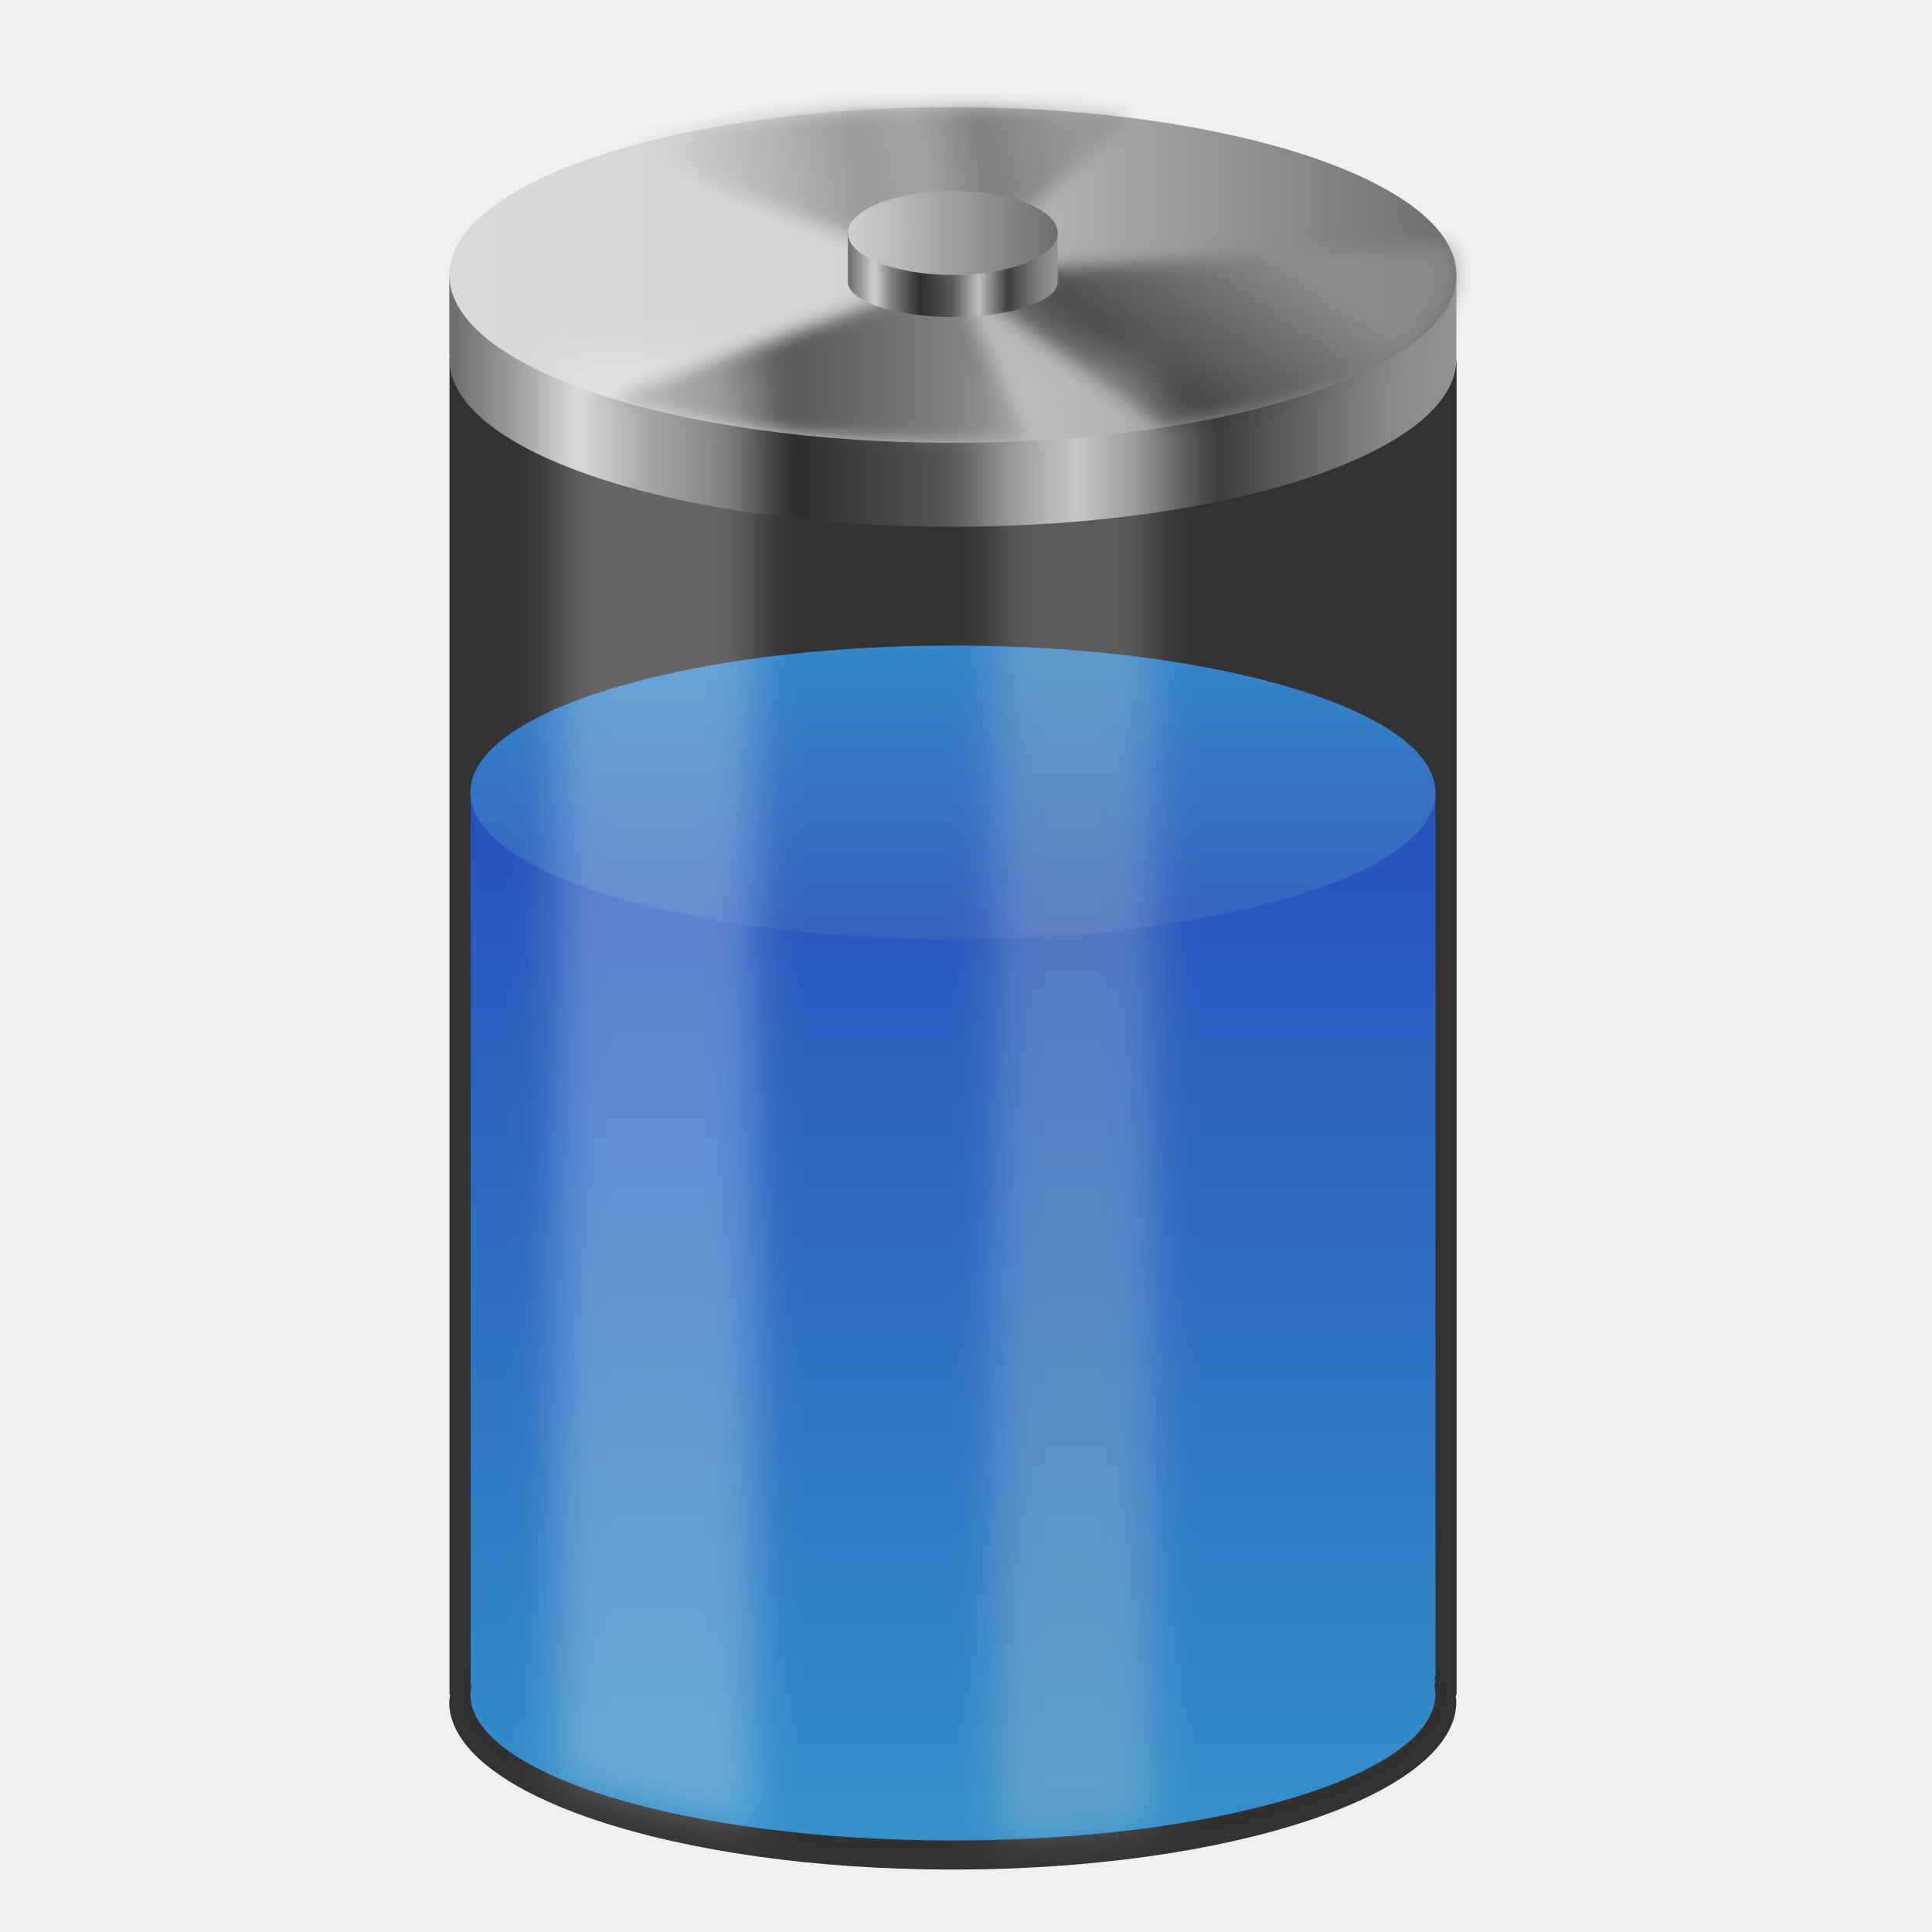
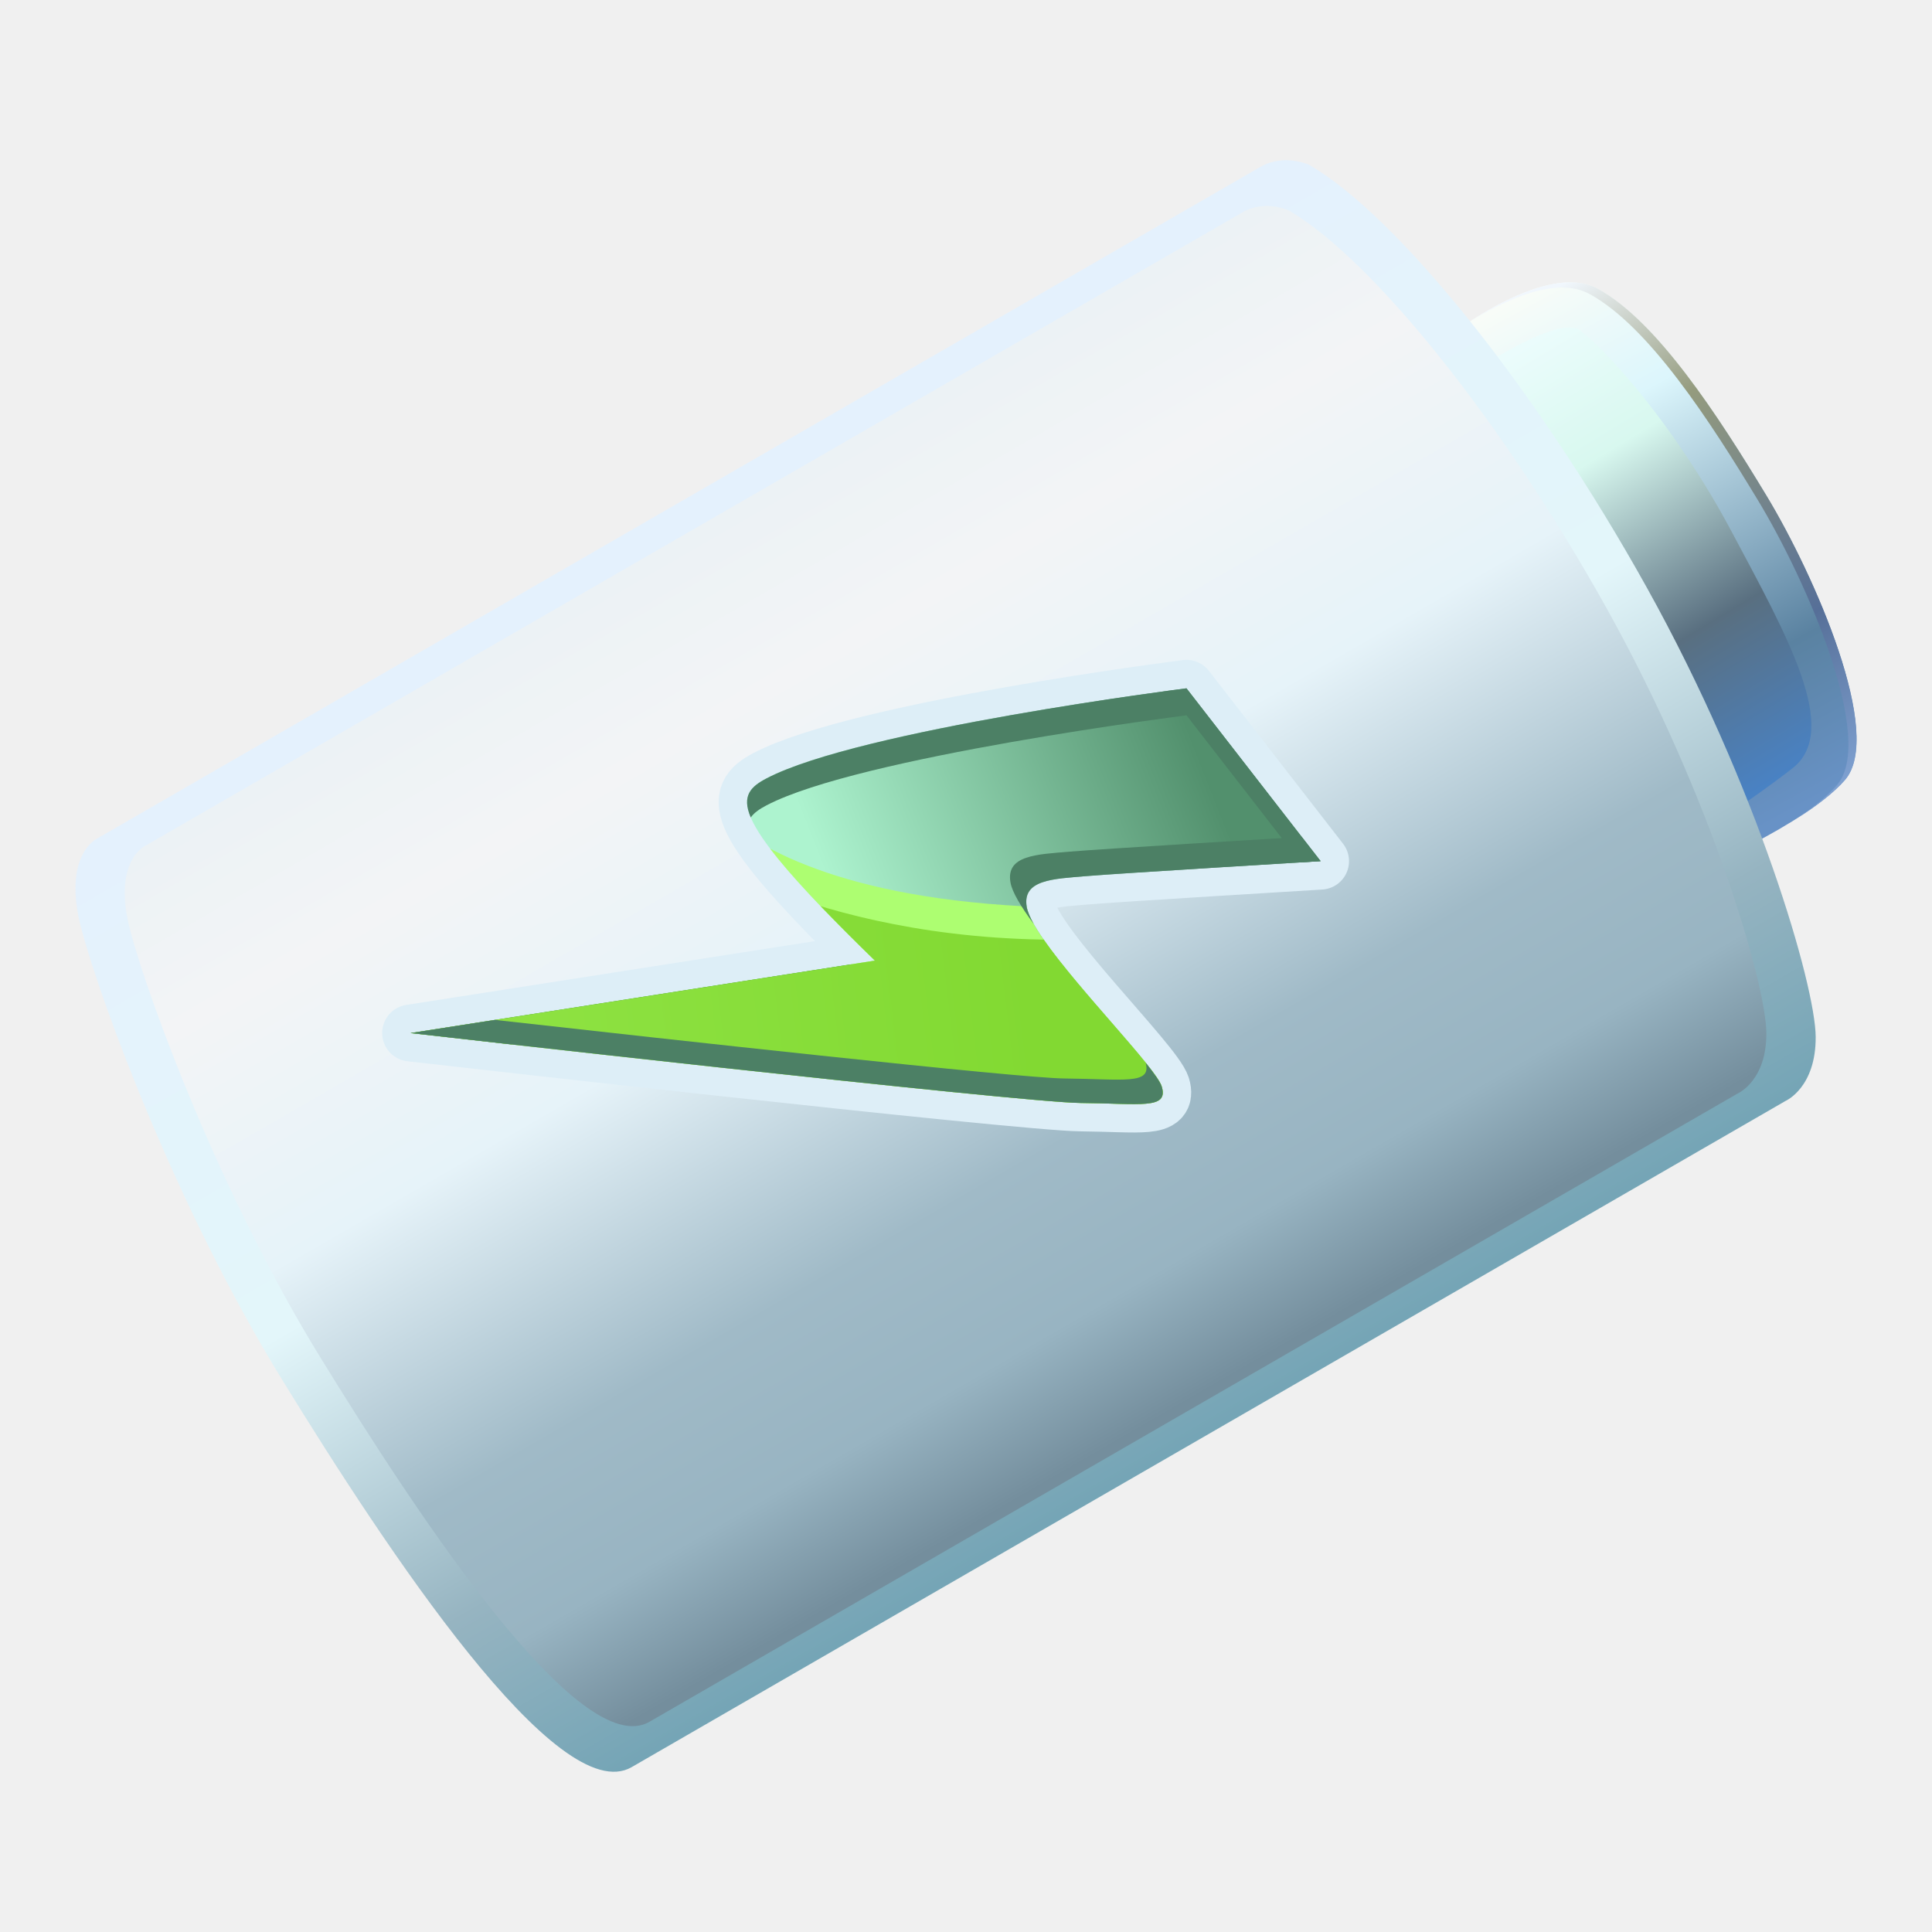
- <svg xmlns="http://www.w3.org/2000/svg" xmlns:xlink="http://www.w3.org/1999/xlink" id="Iterm" width="64" height="64" enable-background="new 0 0 1024 1024" image-rendering="optimizeSpeed" version="1.1" viewBox="0 0 64 64">
+ <svg xmlns="http://www.w3.org/2000/svg" xmlns:xlink="http://www.w3.org/1999/xlink" width="64" height="64" version="1.1" viewBox="0 0 16.933 16.933">
  <defs>
-     <linearGradient id="c">
-       <stop stop-color="#8d8d8d" offset="0" />
-       <stop stop-color="#2d2d2d" offset=".646" />
-       <stop stop-color="#808080" offset="1" />
+     <linearGradient id="linearGradient159554">
+       <stop stop-color="#8ee242" offset="0" />
+       <stop stop-color="#82d932" offset="1" />
    </linearGradient>
-     <linearGradient id="e">
-       <stop stop-color="#6f6f6f" offset="0" />
-       <stop stop-color="#cecfce" offset=".121" />
-       <stop stop-color="#848484" offset=".197" />
-       <stop stop-color="#2d2d2d" offset=".337" />
-       <stop stop-color="#565656" offset=".489" />
-       <stop stop-color="#c0c0c0" offset=".617" />
-       <stop stop-color="#3e3e3e" offset=".757" />
-       <stop stop-color="#848585" offset=".918" />
-       <stop stop-color="#969596" offset="1" />
+     <linearGradient id="linearGradient135298">
+       <stop stop-color="#52906d" offset="0" />
+       <stop stop-color="#adf3cf" offset="1" />
    </linearGradient>
-     <linearGradient id="m" x1="21" x2="45" y1="6" y2="6" gradientTransform="matrix(1.3222 0 0 1.3222 -11.876 .85724)" gradientUnits="userSpaceOnUse">
-       <stop stop-color="#d8d9d9" offset="0" />
-       <stop stop-color="#d4d4d2" offset=".372" />
-       <stop stop-color="#6d6d6d" offset="1" />
+     <linearGradient id="linearGradient110653">
+       <stop stop-color="#ecf2f5" offset="0" />
+       <stop stop-color="#f3f4f6" offset=".171" />
+       <stop stop-color="#e6f3f9" offset=".427" />
+       <stop stop-color="#a0bac7" offset=".711" />
+       <stop stop-color="#98b4c2" offset=".872" />
+       <stop stop-color="#748e9d" offset="1" />
    </linearGradient>
-     <linearGradient id="l" x1="21" x2="45" y1="6" y2="6" gradientTransform="matrix(.27546 0 0 .33056 22.513 5.5201)" gradientUnits="userSpaceOnUse">
-       <stop stop-color="#d0d0d0" offset="0" />
-       <stop stop-color="#6d6d6d" offset="1" />
+     <linearGradient id="linearGradient105830">
+       <stop stop-color="#e4f1fd" offset="0" />
+       <stop stop-color="#e3f6fa" offset=".49" />
+       <stop stop-color="#96b4c1" offset=".803" />
+       <stop stop-color="#75a5b6" offset="1" />
    </linearGradient>
-     <linearGradient id="k" x1="21" x2="45" y1="6" y2="6" gradientTransform="matrix(1.3222,0,0,1.3222,-11.876,3.5017)" gradientUnits="userSpaceOnUse" xlink:href="#e" />
-     <linearGradient id="j" x1="21" x2="45" y1="6" y2="6" gradientTransform="matrix(.27546 0 0 .27546 22.513 7.3951)" gradientUnits="userSpaceOnUse" xlink:href="#e" />
-     <linearGradient id="i" x1="34" x2="25" y1="8" y2="8" gradientTransform="translate(0,8.9806)" gradientUnits="userSpaceOnUse" xlink:href="#c" />
-     <filter id="a" x="-.051" y="-.125" width="1.101" height="1.25" color-interpolation-filters="sRGB">
-       <feGaussianBlur stdDeviation="0.208" />
-     </filter>
-     <linearGradient id="h" x1="38" x2="34" y1="4" y2="9" gradientTransform="translate(0,8.9806)" gradientUnits="userSpaceOnUse" xlink:href="#c" />
-     <linearGradient id="f" x1="35" x2="24.983" y1="3" y2="4.644" gradientTransform="translate(0,8.9806)" gradientUnits="userSpaceOnUse">
-       <stop stop-color="#818181" offset="0" />
-       <stop stop-color="#454545" offset=".222" />
-       <stop stop-color="#838383" offset=".375" />
-       <stop stop-color="#646563" offset=".515" />
-       <stop stop-color="#d6d6d5" offset="1" />
+     <linearGradient id="linearGradient66613">
+       <stop stop-color="#ebfcfc" offset="0" />
+       <stop stop-color="#d8f8ef" offset=".26" />
+       <stop stop-color="#596f80" offset=".65" />
+       <stop stop-color="#4883c8" offset="1" />
    </linearGradient>
-     <linearGradient id="o" x1="32" x2="32" y1="14.831" y2="21.831" gradientTransform="matrix(1.3222 0 0 1.3222 -10.747 .90394)" gradientUnits="userSpaceOnUse">
-       <stop stop-color="#3487c8" offset="0" />
-       <stop stop-color="#3761bf" offset="1" />
+     <linearGradient id="linearGradient35756">
+       <stop stop-color="#f1f7fd" offset="0" />
+       <stop stop-color="#949b7e" offset=".275" />
+       <stop stop-color="#566f98" offset=".719" />
+       <stop stop-color="#7ea0d0" offset="1" />
    </linearGradient>
-     <linearGradient id="n" x1="32" x2="32" y1="18.178" y2="43.309" gradientTransform="matrix(1.3222 0 0 1.3222 -10.747 .90394)" gradientUnits="userSpaceOnUse">
-       <stop stop-color="#2850bb" offset="0" />
-       <stop stop-color="#3491cb" stop-opacity=".996" offset="1" />
+     <linearGradient id="linearGradient8781">
+       <stop stop-color="#6892c6" offset="0" />
+       <stop stop-color="#5a82a1" offset=".258" />
+       <stop stop-color="#dcf6fc" offset=".759" />
+       <stop stop-color="#f8fcf8" offset="1" />
    </linearGradient>
-     <filter id="s" x="-.039" y="-.129" width="1.078" height="1.257" color-interpolation-filters="sRGB">
-       <feGaussianBlur stdDeviation="0.375" />
-     </filter>
-     <filter id="q" x="-.257" y="-.034" width="1.514" height="1.068" color-interpolation-filters="sRGB">
-       <feGaussianBlur stdDeviation="0.506" />
-     </filter>
-     <filter id="p" x="-.317" y="-.033" width="1.634" height="1.066" color-interpolation-filters="sRGB">
-       <feGaussianBlur stdDeviation="0.498" />
-     </filter>
+     <linearGradient id="linearGradient8783" x1="58.975" x2="55.07" y1="3.758" y2="-3.389" gradientUnits="userSpaceOnUse" xlink:href="#linearGradient8781" />
+     <linearGradient id="linearGradient35758" x1="210.9" x2="225.83" y1="-13.819" y2="12.34" gradientUnits="userSpaceOnUse" xlink:href="#linearGradient35756" />
+     <linearGradient id="linearGradient66615" x1="55.1" x2="58.802" y1="-2.689" y2="3.435" gradientUnits="userSpaceOnUse" xlink:href="#linearGradient66613" />
+     <linearGradient id="linearGradient105832" x1="43.232" x2="50.706" y1="-.515" y2="12.432" gradientUnits="userSpaceOnUse" xlink:href="#linearGradient105830" />
+     <linearGradient id="linearGradient110655" x1="43.357" x2="50.313" y1=".037" y2="12.085" gradientUnits="userSpaceOnUse" xlink:href="#linearGradient110653" />
+     <linearGradient id="linearGradient135300" x1="50.426" x2="45.343" y1="2.289" y2="4.292" gradientUnits="userSpaceOnUse" xlink:href="#linearGradient135298" />
+     <linearGradient id="linearGradient159556" x1="155.76" x2="182.62" y1="25.058" y2="21.826" gradientUnits="userSpaceOnUse" xlink:href="#linearGradient159554" />
  </defs>
-   <mask>
-     <g id="g">
-       <path d="m969.75 392.05c-1.1-4.35-2.35-9-3.65-13.6-1-3.4-2-6.85-3.15-10.5-1.6-5.15-3.4-10.5-5.3-15.85-6.45-18.25-14.15-36.05-23.15-53.65-3.8-7.4-7.95-14.95-12.3-22.4-20.3-34.5-45.8-67.2-76.35-97.75-72.6-72.6-157.15-116.65-253.65-132.05-16.25-2.6-32.8-4.4-50.05-5.35-9.7-0.55-19.85-0.85-30.1-0.85-9.35 0-18.6 0.25-27.9 0.75-118.35 6.1-220.3 51.95-305.85 137.5q-138.25 138.25-138.25 333.75c0 130.35 46.1 241.65 138.25 333.8 56.7 56.65 120.55 95.9 191.1 117.55 36.75 11.25 74.8 17.85 114.75 19.95h0.4c8.5 0.45 16.6 0.7 24.5 0.7h3c10.3 0 20.5-0.3 30.1-0.8 2.5-0.15 4.75-0.3 6.95-0.45 20.2-1.45 39.9-4.05 58.7-7.7 7.95-1.55 15.8-3.3 23.4-5.15 80.8-20.3 152.15-61.6 214.65-124.1 48.6-48.6 84.4-102.5 107.35-161.8 18.45-47.65 28.65-98.8 30.55-153.5 0.2-6.05 0.3-12.25 0.3-18.5v-3c-0.2-40.65-4.95-79.5-14.3-117z" fill="#fff" />
+   <g>
+     <path d="m53.812-2.627s1.623-1.396 2.449-0.941c0.826 0.455 1.677 1.769 2.351 2.883 0.674 1.114 1.651 3.344 1.097 3.977-0.554 0.633-2.122 1.284-2.122 1.284l-4.548-6.752z" fill="url(#linearGradient8783)" />
+     <path d="m53.87-1.963s1.761-1.319 2.147-1.022c0.386 0.297 1.326 1.334 2.106 2.796 0.797 1.495 1.528 2.79 0.856 3.316-0.672 0.526-1.969 1.359-1.969 1.359l-3.898-5.927z" fill="url(#linearGradient66615)" />
+     <path transform="scale(.26458)" d="m211.18-13.83c-1.754 0.003-3.877 1.134-5.463 2.178 2.034-1.276 4.745-2.522 6.502-1.555 3.124 1.719 6.338 6.687 8.885 10.898 2.547 4.211 6.239 12.639 4.146 15.031-0.523 0.598-1.285 1.2-2.135 1.768 1.02-0.647 1.958-1.349 2.568-2.047 2.092-2.393-1.601-10.82-4.148-15.031-2.547-4.211-5.761-9.179-8.885-10.898-0.439-0.242-0.938-0.345-1.471-0.344zm-8.107 4.088-2.6 1.52 0.014 0.02 2.475-1.447s0.08-0.065 0.111-0.092z" fill="url(#linearGradient35758)" />
+     <path d="m52.24-5.295s-0.352-0.172-0.692 0.024c-0.34 0.197-16.239 9.376-16.239 9.376s-0.504 0.225-0.224 1.272c0.28 1.047 1.336 3.904 2.803 6.291 1.467 2.388 3.855 6 4.88 5.408 1.026-0.592 16.115-9.304 16.115-9.304s0.425-0.185 0.42-0.896c-0.005-0.711-0.81-3.491-2.358-6.272-1.548-2.782-3.467-5.172-4.705-5.898z" fill="url(#linearGradient105832)" />
+     <path d="m51.952-4.66s-0.332-0.163-0.653 0.023c-0.321 0.185-15.319 8.844-15.319 8.844s-0.476 0.212-0.211 1.2c0.265 0.987 1.26 3.683 2.644 5.935 1.384 2.252 3.636 5.66 4.603 5.101 0.967-0.558 15.202-8.777 15.202-8.777s0.401-0.175 0.396-0.845c-0.005-0.671-0.764-3.293-2.224-5.917-1.46-2.624-3.271-4.878-4.439-5.564z" fill="url(#linearGradient110655)" />
+     <path transform="scale(.26458)" d="m168.95 16.055c0.063 0.034 0.124 0.068 0.189 0.102 0.133 0.068 0.268 0.136 0.408 0.203s0.284 0.135 0.432 0.201 0.3 0.132 0.455 0.197c0.156 0.065 0.315 0.129 0.479 0.193 0.164 0.064 0.332 0.127 0.504 0.189 0.172 0.063 0.347 0.125 0.527 0.186s0.364 0.121 0.553 0.18c0.189 0.059 0.382 0.117 0.58 0.174 0.198 0.057 0.401 0.113 0.607 0.168s0.417 0.108 0.633 0.16c0.216 0.052 0.437 0.105 0.662 0.154 0.225 0.05 0.457 0.098 0.691 0.145 0.235 0.047 0.474 0.091 0.719 0.135s0.493 0.086 0.748 0.127c0.255 0.041 0.514 0.08 0.779 0.117 0.265 0.037 0.535 0.072 0.811 0.105 0.275 0.034 0.556 0.066 0.842 0.096 0.286 0.03 0.576 0.058 0.873 0.084 0.297 0.026 0.599 0.049 0.906 0.07s0.621 0.041 0.939 0.059c0.067 0.004 0.137 0.006 0.205 0.01-0.223-1.42 1.424-1.45 3.123-1.598 1.628-0.141 12.391-0.791 12.391-0.791l-7.078-9.121s-17.265 2.182-22.168 4.752c-1.127 0.591-1.656 1.271 0.189 3.703z" fill="#e0eef8" />
+     <path transform="scale(.26458)" d="m171.62 19.094c0.116 0.035 0.218 0.071 0.338 0.105 0.527 0.153 1.084 0.302 1.672 0.445 0.294 0.071 0.597 0.141 0.906 0.209 0.309 0.068 0.624 0.132 0.947 0.195 0.324 0.063 0.656 0.124 0.994 0.182 0.338 0.058 0.684 0.113 1.037 0.164 0.353 0.051 0.713 0.098 1.08 0.143 0.367 0.044 0.74 0.085 1.121 0.121s0.771 0.068 1.166 0.096 0.798 0.05 1.207 0.068c0.409 0.018 0.825 0.031 1.248 0.039 0.019 3.44e-4 0.039-3.22e-4 0.059 0-0.486-0.7-0.822-1.304-0.895-1.725-0.002-0.009-0.002-0.018-0.004-0.027-0.068-0.003-0.138-0.006-0.205-0.01-0.319-0.017-0.632-0.037-0.939-0.059s-0.61-0.044-0.906-0.07c-0.297-0.026-0.587-0.054-0.873-0.084-0.286-0.03-0.567-0.062-0.842-0.096-0.275-0.034-0.546-0.068-0.811-0.105-0.265-0.037-0.525-0.077-0.779-0.117-0.255-0.041-0.503-0.083-0.748-0.127s-0.484-0.088-0.719-0.135c-0.235-0.047-0.466-0.095-0.691-0.145-0.225-0.05-0.446-0.102-0.662-0.154-0.216-0.052-0.426-0.105-0.633-0.16s-0.41-0.111-0.607-0.168c-0.198-0.057-0.391-0.115-0.58-0.174-0.189-0.059-0.372-0.119-0.553-0.18s-0.356-0.123-0.527-0.186c-0.172-0.063-0.34-0.125-0.504-0.189-0.164-0.064-0.323-0.128-0.479-0.193-0.156-0.065-0.307-0.131-0.455-0.197s-0.292-0.134-0.432-0.201-0.276-0.135-0.408-0.203c-0.065-0.033-0.126-0.068-0.189-0.102 0.608 0.801 1.48 1.798 2.666 3.039z" fill="#e0eef8" />
+   </g>
+   <path d="m52.389 4.424-1.873-2.414s-4.568 0.577-5.865 1.257c-0.463 0.243-0.547 0.542 1.514 2.545l-6.484 1.012s8.509 0.969 9.353 0.976c0.844 0.008 1.233 0.094 1.137-0.228-0.096-0.323-1.793-1.972-1.885-2.509-0.066-0.383 0.373-0.391 0.825-0.43 0.431-0.037 3.278-0.209 3.278-0.209z" fill="none" stroke="#ddeef7" stroke-linecap="round" stroke-linejoin="round" stroke-width=".794" />
+   <g>
+     <path d="m52.389 4.424-1.873-2.414s-4.568 0.577-5.865 1.257c-0.463 0.243-0.547 0.542 1.514 2.545l-6.484 1.012s8.509 0.969 9.353 0.976c0.844 0.008 1.233 0.094 1.137-0.228-0.096-0.323-1.793-1.972-1.885-2.509-0.066-0.383 0.373-0.391 0.825-0.43 0.431-0.037 3.278-0.209 3.278-0.209z" fill="url(#linearGradient135300)" />
+     <path transform="scale(.26458)" d="m168.95 16.055c1.019 1.344 2.76 3.221 5.531 5.916l-24.508 3.824s32.162 3.661 35.352 3.689c3.19 0.029 4.659 0.356 4.297-0.863-0.362-1.22-6.775-7.455-7.125-9.484-0.002-0.009-0.002-0.018-0.004-0.027-0.068-0.003-0.138-0.006-0.205-0.01-0.319-0.017-0.632-0.037-0.939-0.059s-0.61-0.044-0.906-0.07c-0.297-0.026-0.587-0.054-0.873-0.084-0.286-0.03-0.567-0.062-0.842-0.096-0.275-0.034-0.546-0.068-0.811-0.105-0.265-0.037-0.525-0.077-0.779-0.117-0.255-0.041-0.503-0.083-0.748-0.127s-0.484-0.088-0.719-0.135c-0.235-0.047-0.466-0.095-0.691-0.145-0.225-0.05-0.446-0.102-0.662-0.154-0.216-0.052-0.426-0.105-0.633-0.16s-0.41-0.111-0.607-0.168c-0.198-0.057-0.391-0.115-0.58-0.174-0.189-0.059-0.372-0.119-0.553-0.18s-0.356-0.123-0.527-0.186c-0.172-0.063-0.34-0.125-0.504-0.189-0.164-0.064-0.323-0.128-0.479-0.193-0.156-0.065-0.307-0.131-0.455-0.197s-0.292-0.134-0.432-0.201-0.276-0.135-0.408-0.203c-0.065-0.033-0.126-0.068-0.189-0.102z" fill="#adfe71" />
+     <path transform="scale(.26458)" d="m190.93 7.6s-17.265 2.182-22.168 4.752c-0.819 0.429-1.325 0.904-0.832 2.064 0.181-0.257 0.476-0.454 0.832-0.641 4.903-2.57 22.168-4.752 22.168-4.752l6.021 7.762c0.176-0.011 1.057-0.064 1.057-0.064zm-17.695 14.566-23.26 3.629s2.123 0.242 5.299 0.598l19.209-2.998c-0.444-0.432-0.855-0.837-1.248-1.228z" fill="#4c8065" />
+     <path transform="scale(.26458)" d="m171.62 19.094c0.803 0.84 1.746 1.789 2.865 2.877l-24.508 3.824s32.162 3.661 35.352 3.689c3.19 0.029 4.659 0.356 4.297-0.863-0.287-0.967-4.373-5.083-6.231-7.76-0.019-3.22e-4 -0.039 3.44e-4 -0.059 0-0.423-0.008-0.839-0.021-1.248-0.039-0.409-0.018-0.812-0.041-1.207-0.068s-0.785-0.059-1.166-0.096-0.754-0.077-1.121-0.121c-0.367-0.044-0.727-0.091-1.08-0.143-0.353-0.051-0.699-0.107-1.037-0.164-0.338-0.058-0.67-0.119-0.994-0.182-0.324-0.063-0.638-0.128-0.947-0.195-0.309-0.068-0.612-0.138-0.906-0.209-0.588-0.143-1.144-0.292-1.672-0.445-0.12-0.035-0.221-0.07-0.338-0.105z" fill="url(#linearGradient159556)" />
+     <path transform="scale(.26458)" d="m197.01 15.438c-0.261 0.016-10.644 0.642-12.252 0.781-1.71 0.148-3.369 0.177-3.119 1.625 0.088 0.511 0.561 1.29 1.225 2.188-0.195-0.348-0.325-0.652-0.367-0.895-0.25-1.448 1.409-1.477 3.119-1.625 1.628-0.141 12.391-0.791 12.391-0.791zm-42.586 9.662-4.451 0.695s32.162 3.661 35.352 3.689c3.19 0.029 4.659 0.356 4.297-0.863-0.072-0.243-0.391-0.69-0.848-1.258 0.323 1.178-1.148 0.857-4.307 0.828-2.375-0.021-20.778-2.054-30.043-3.092z" fill="#4c8065" />
+   </g>
+   <g transform="matrix(.6276 0 0 .6276 -21.305 4.7711)">
+     <g>
+       <path d="m53.812-2.627s1.623-1.396 2.449-0.941c0.826 0.455 1.677 1.769 2.351 2.883 0.674 1.114 1.651 3.344 1.097 3.977-0.554 0.633-2.122 1.284-2.122 1.284l-4.548-6.752z" fill="url(#linearGradient8783)" />
+       <path d="m53.87-1.963s1.761-1.319 2.147-1.022c0.386 0.297 1.326 1.334 2.106 2.796 0.797 1.495 1.528 2.79 0.856 3.316-0.672 0.526-1.969 1.359-1.969 1.359l-3.898-5.927z" fill="url(#linearGradient66615)" />
+       <path transform="scale(.26458)" d="m211.18-13.83c-1.754 0.003-3.877 1.134-5.463 2.178 2.034-1.276 4.745-2.522 6.502-1.555 3.124 1.719 6.338 6.687 8.885 10.898 2.547 4.211 6.239 12.639 4.146 15.031-0.523 0.598-1.285 1.2-2.135 1.768 1.02-0.647 1.958-1.349 2.568-2.047 2.092-2.393-1.601-10.82-4.148-15.031-2.547-4.211-5.761-9.179-8.885-10.898-0.439-0.242-0.938-0.345-1.471-0.344zm-8.107 4.088-2.6 1.52 0.014 0.02 2.475-1.447s0.08-0.065 0.111-0.092z" fill="url(#linearGradient35758)" />
+       <path d="m52.24-5.295s-0.352-0.172-0.692 0.024c-0.34 0.197-16.239 9.376-16.239 9.376s-0.504 0.225-0.224 1.272c0.28 1.047 1.336 3.904 2.803 6.291 1.467 2.388 3.855 6 4.88 5.408 1.026-0.592 16.115-9.304 16.115-9.304s0.425-0.185 0.42-0.896c-0.005-0.711-0.81-3.491-2.358-6.272-1.548-2.782-3.467-5.172-4.705-5.898z" fill="url(#linearGradient105832)" />
+       <path d="m51.952-4.66s-0.332-0.163-0.653 0.023c-0.321 0.185-15.319 8.844-15.319 8.844s-0.476 0.212-0.211 1.2c0.265 0.987 1.26 3.683 2.644 5.935 1.384 2.252 3.636 5.66 4.603 5.101 0.967-0.558 15.202-8.777 15.202-8.777s0.401-0.175 0.396-0.845c-0.005-0.671-0.764-3.293-2.224-5.917-1.46-2.624-3.271-4.878-4.439-5.564z" fill="url(#linearGradient110655)" />
+       <path transform="scale(.26458)" d="m168.95 16.055c0.063 0.034 0.124 0.068 0.189 0.102 0.133 0.068 0.268 0.136 0.408 0.203 0.14 0.067 0.284 0.135 0.432 0.201 0.148 0.066 0.3 0.132 0.455 0.197 0.156 0.065 0.315 0.129 0.479 0.193 0.164 0.064 0.332 0.127 0.504 0.189 0.172 0.063 0.347 0.125 0.527 0.186 0.18 0.061 0.364 0.121 0.553 0.18 0.189 0.059 0.382 0.117 0.58 0.174 0.198 0.057 0.401 0.113 0.607 0.168 0.207 0.055 0.417 0.108 0.633 0.16 0.216 0.052 0.437 0.105 0.662 0.154 0.225 0.05 0.457 0.098 0.691 0.145 0.235 0.047 0.474 0.091 0.719 0.135 0.245 0.044 0.493 0.086 0.748 0.127 0.255 0.041 0.514 0.08 0.779 0.117 0.265 0.037 0.535 0.072 0.811 0.105 0.275 0.034 0.556 0.066 0.842 0.096 0.286 0.03 0.576 0.058 0.873 0.084 0.297 0.026 0.599 0.049 0.906 0.07s0.621 0.041 0.939 0.059c0.067 0.004 0.137 0.006 0.205 0.01-0.223-1.42 1.424-1.45 3.123-1.598 1.628-0.141 12.391-0.791 12.391-0.791l-7.078-9.121s-17.265 2.182-22.168 4.752c-1.127 0.591-1.656 1.271 0.189 3.703z" fill="#e0eef8" />
+       <path transform="scale(.26458)" d="m171.62 19.094c0.116 0.035 0.218 0.071 0.338 0.105 0.527 0.153 1.084 0.302 1.672 0.445 0.294 0.071 0.597 0.141 0.906 0.209 0.309 0.068 0.624 0.132 0.947 0.195 0.324 0.063 0.656 0.124 0.994 0.182 0.338 0.058 0.684 0.113 1.037 0.164 0.353 0.051 0.713 0.098 1.08 0.143 0.367 0.044 0.74 0.085 1.121 0.121 0.381 0.036 0.771 0.068 1.166 0.096s0.798 0.05 1.207 0.068 0.825 0.031 1.248 0.039c0.019 3.44e-4 0.039-3.22e-4 0.059 0-0.486-0.7-0.822-1.304-0.895-1.725-2e-3 -0.009-2e-3 -0.018-4e-3 -0.027-0.068-0.004-0.138-0.006-0.205-0.01-0.319-0.017-0.632-0.037-0.939-0.059s-0.61-0.044-0.906-0.07c-0.297-0.026-0.587-0.054-0.873-0.084-0.286-0.03-0.567-0.062-0.842-0.096s-0.546-0.068-0.811-0.105c-0.265-0.037-0.525-0.077-0.779-0.117-0.255-0.041-0.503-0.083-0.748-0.127-0.245-0.044-0.484-0.088-0.719-0.135-0.235-0.047-0.466-0.095-0.691-0.145-0.225-0.05-0.446-0.102-0.662-0.154-0.216-0.052-0.426-0.105-0.633-0.16-0.207-0.055-0.41-0.111-0.607-0.168-0.198-0.057-0.391-0.115-0.58-0.174-0.189-0.059-0.372-0.119-0.553-0.18-0.18-0.061-0.356-0.123-0.527-0.186-0.172-0.063-0.34-0.125-0.504-0.189-0.164-0.064-0.323-0.128-0.479-0.193-0.156-0.065-0.307-0.131-0.455-0.197-0.148-0.066-0.292-0.134-0.432-0.201-0.14-0.067-0.276-0.135-0.408-0.203-0.065-0.033-0.126-0.068-0.189-0.102 0.608 0.801 1.48 1.798 2.666 3.039z" fill="#e0eef8" />
    </g>
-   </mask>
-   <g transform="matrix(1.0513 0 0 1.0513 -1.6184 -.18192)" fill-rule="evenodd">
-     <g stroke-width="1.322">
-       <path d="m15.884 11.407c-0.1 0-0.181 0.081-0.181 0.181v41.95c0 0.02 0.015 0.034 0.021 0.052a15.867 5.289 0 0 0-0.031 0.204 15.867 5.289 0 0 0 15.867 5.289 15.867 5.289 0 0 0 15.867-5.289 15.867 5.289 0 0 0-0.018-0.183c0.011-0.024 0.028-0.044 0.028-0.072v-41.95c0-0.1-0.081-0.181-0.181-0.181z" fill="#323232" style="paint-order:stroke fill markers" />
-       <path d="m31.564 6.193a15.867 5.289 0 0 0-13.726 2.644h-2.056c-0.047 0-0.085 0.038-0.085 0.085v2.474c0 0.006 0.009 5e-3 0.01 0.01a15.867 5.289 0 0 0-0.01 0.075 15.867 5.289 0 0 0 15.867 5.289 15.867 5.289 0 0 0 15.867-5.289 15.867 5.289 0 0 0-0.008-0.077c6.56e-4 -0.004 0.008-0.003 0.008-0.008v-2.474c0-0.047-0.038-0.085-0.085-0.085h-2.061a15.867 5.289 0 0 0-13.721-2.644z" fill="url(#k)" style="paint-order:stroke fill markers" />
-       <ellipse cx="31.564" cy="8.837" rx="15.867" ry="5.289" fill="url(#m)" style="paint-order:stroke fill markers" />
+     <path d="m52.389 4.424-1.873-2.414s-4.568 0.577-5.865 1.257c-0.463 0.243-0.547 0.542 1.514 2.545l-6.484 1.012s8.509 0.969 9.353 0.976c0.844 0.008 1.233 0.094 1.137-0.228-0.096-0.323-1.793-1.972-1.885-2.509-0.066-0.383 0.373-0.391 0.825-0.43 0.431-0.037 3.278-0.209 3.278-0.209z" fill="none" stroke="#ddeef7" stroke-linecap="round" stroke-linejoin="round" stroke-width=".794" />
+     <g>
+       <path d="m52.389 4.424-1.873-2.414s-4.568 0.577-5.865 1.257c-0.463 0.243-0.547 0.542 1.514 2.545l-6.484 1.012s8.509 0.969 9.353 0.976c0.844 0.008 1.233 0.094 1.137-0.228-0.096-0.323-1.793-1.972-1.885-2.509-0.066-0.383 0.373-0.391 0.825-0.43 0.431-0.037 3.278-0.209 3.278-0.209z" fill="url(#linearGradient135300)" />
+       <path transform="scale(.26458)" d="m168.95 16.055c1.019 1.344 2.76 3.221 5.531 5.916l-24.508 3.824s32.162 3.661 35.352 3.689c3.19 0.029 4.659 0.356 4.297-0.863-0.362-1.22-6.775-7.455-7.125-9.484-2e-3 -0.009-2e-3 -0.018-4e-3 -0.027-0.068-0.004-0.138-0.006-0.205-0.01-0.319-0.017-0.632-0.037-0.939-0.059s-0.61-0.044-0.906-0.07c-0.297-0.026-0.587-0.054-0.873-0.084-0.286-0.03-0.567-0.062-0.842-0.096s-0.546-0.068-0.811-0.105c-0.265-0.037-0.525-0.077-0.779-0.117-0.255-0.041-0.503-0.083-0.748-0.127-0.245-0.044-0.484-0.088-0.719-0.135-0.235-0.047-0.466-0.095-0.691-0.145-0.225-0.05-0.446-0.102-0.662-0.154-0.216-0.052-0.426-0.105-0.633-0.16-0.207-0.055-0.41-0.111-0.607-0.168-0.198-0.057-0.391-0.115-0.58-0.174-0.189-0.059-0.372-0.119-0.553-0.18-0.18-0.061-0.356-0.123-0.527-0.186-0.172-0.063-0.34-0.125-0.504-0.189-0.164-0.064-0.323-0.128-0.479-0.193-0.156-0.065-0.307-0.131-0.455-0.197-0.148-0.066-0.292-0.134-0.432-0.201-0.14-0.067-0.276-0.135-0.408-0.203-0.065-0.033-0.126-0.068-0.189-0.102z" fill="#adfe71" />
+       <path transform="scale(.26458)" d="m190.93 7.6s-17.265 2.182-22.168 4.752c-0.819 0.429-1.325 0.904-0.832 2.064 0.181-0.257 0.476-0.454 0.832-0.641 4.903-2.57 22.168-4.752 22.168-4.752l6.021 7.762c0.176-0.011 1.057-0.064 1.057-0.064zm-17.695 14.566-23.26 3.629s2.123 0.242 5.299 0.598l19.209-2.998c-0.444-0.432-0.855-0.837-1.248-1.228z" fill="#4c8065" />
+       <path transform="scale(.26458)" d="m171.62 19.094c0.803 0.84 1.746 1.789 2.865 2.877l-24.508 3.824s32.162 3.661 35.352 3.689c3.19 0.029 4.659 0.356 4.297-0.863-0.287-0.967-4.373-5.083-6.231-7.76-0.019-3.22e-4 -0.039 3.44e-4 -0.059 0-0.423-0.008-0.839-0.021-1.248-0.039s-0.812-0.041-1.207-0.068-0.785-0.059-1.166-0.096c-0.381-0.036-0.754-0.077-1.121-0.121-0.367-0.044-0.727-0.091-1.08-0.143-0.353-0.051-0.699-0.107-1.037-0.164-0.338-0.058-0.67-0.119-0.994-0.182-0.324-0.063-0.638-0.128-0.947-0.195-0.309-0.068-0.612-0.138-0.906-0.209-0.588-0.143-1.144-0.292-1.672-0.445-0.12-0.035-0.221-0.07-0.338-0.105z" fill="url(#linearGradient159556)" />
+       <path transform="scale(.26458)" d="m197.01 15.438c-0.261 0.016-10.644 0.642-12.252 0.781-1.71 0.148-3.369 0.177-3.119 1.625 0.088 0.511 0.561 1.29 1.225 2.188-0.195-0.348-0.325-0.652-0.367-0.895-0.25-1.448 1.409-1.477 3.119-1.625 1.628-0.141 12.391-0.791 12.391-0.791zm-42.586 9.662-4.451 0.695s32.162 3.661 35.352 3.689c3.19 0.029 4.659 0.356 4.297-0.863-0.072-0.243-0.391-0.69-0.848-1.258 0.323 1.178-1.148 0.857-4.307 0.828-2.375-0.021-20.778-2.054-30.043-3.092z" fill="#4c8065" />
    </g>
-     <path transform="matrix(1.3222,0,0,1.3222,-10.747,-10.97)" d="m33.79 18.936a12 4 0 0 1-9.881-1.001l8.091-2.954z" fill="url(#i)" filter="url(#a)" opacity=".75" style="paint-order:stroke fill markers" />
-     <path transform="matrix(1.3222,0,0,1.3222,-10.747,-10.97)" d="m43.783 14.223a12 4 0 0 1-6.765 4.391l-5.017-3.634z" fill="url(#h)" filter="url(#a)" opacity=".75" style="paint-order:stroke fill markers" />
-     <path d="m31.564 6.964c-1.18 3.755e-4 -2.27 0.21-2.86 0.551h-0.428c-0.01 0-0.018 0.008-0.018 0.018v1.507c0 0.001 2e-3 0.001 0.002 0.002-8.16e-4 0.005-0.002 0.01-0.002 0.016 2e-6 0.609 1.48 1.102 3.306 1.102s3.306-0.493 3.306-1.102c-4.11e-4 -0.005-9.4e-4 -0.011-0.002-0.016 1.36e-4 -8.542e-4 0.002-7.273e-4 0.002-0.002v-1.507c0-0.01-0.008-0.018-0.018-0.018h-0.429c-0.59-0.34-1.679-0.55-2.858-0.551z" fill="url(#j)" stroke-width="1.322" style="paint-order:stroke fill markers" />
-     <path transform="matrix(1.3222,0,0,1.3222,-10.747,-10.97)" d="m24.143 11.957a12 4 0 0 1 12.08-0.721l-4.223 3.744z" fill="url(#f)" filter="url(#a)" opacity=".5" style="paint-order:stroke fill markers" />
-     <ellipse cx="31.564" cy="7.515" rx="3.306" ry="1.322" fill="url(#l)" stroke-width="1.322" style="paint-order:stroke fill markers" />
-     <ellipse transform="matrix(1.3222,0,0,1.3222,-10.747,-10.97)" cx="32" cy="48.789" rx="11.5" ry="3.5" fill-opacity=".996" filter="url(#s)" opacity=".05" style="paint-order:stroke fill markers" />
-     <path d="m16.542 24.939c-0.096 0-0.173 0.055-0.173 0.121v27.921c0 0.013 0.012 0.024 0.018 0.036a15.2 3.52 0 0 0-0.028 0.134 15.2 3.52 0 0 0 0.036 0.168 15.206 4.628 0 0 0-0.036 0.22 15.206 4.628 0 0 0 15.206 4.628 15.206 4.628 0 0 0 15.206-4.628 15.206 4.628 0 0 0-0.031-0.258 15.2 3.52 0 0 0 0.021-0.129 15.2 3.52 0 0 0-0.018-0.121c0.011-0.016 0.028-0.03 0.028-0.049v-27.921c0-0.067-0.077-0.121-0.173-0.121z" fill="url(#n)" stroke-width="1.322" style="paint-order:stroke fill markers" />
-     <ellipse cx="31.564" cy="25.142" rx="15.206" ry="4.628" fill="url(#o)" stroke-width="1.322" style="paint-order:stroke fill markers" />
-     <path transform="matrix(1.3222,0,0,1.2958,-10.747,1.1135)" d="m33.016 7.943v36.039a12 4 0 0 0 3.768-0.316v-35.723z" fill="#d6d6d5" filter="url(#p)" opacity=".25" style="paint-order:stroke fill markers" />
-     <path transform="matrix(1.3222,0,0,1.2974,-10.747,1.1012)" d="m22.564 7.943v34.521a12 4 0 0 0 4.727 1.211v-35.732z" fill="#fff" fill-opacity=".996" filter="url(#q)" opacity=".25" style="paint-order:stroke fill markers" />
  </g>
</svg>
